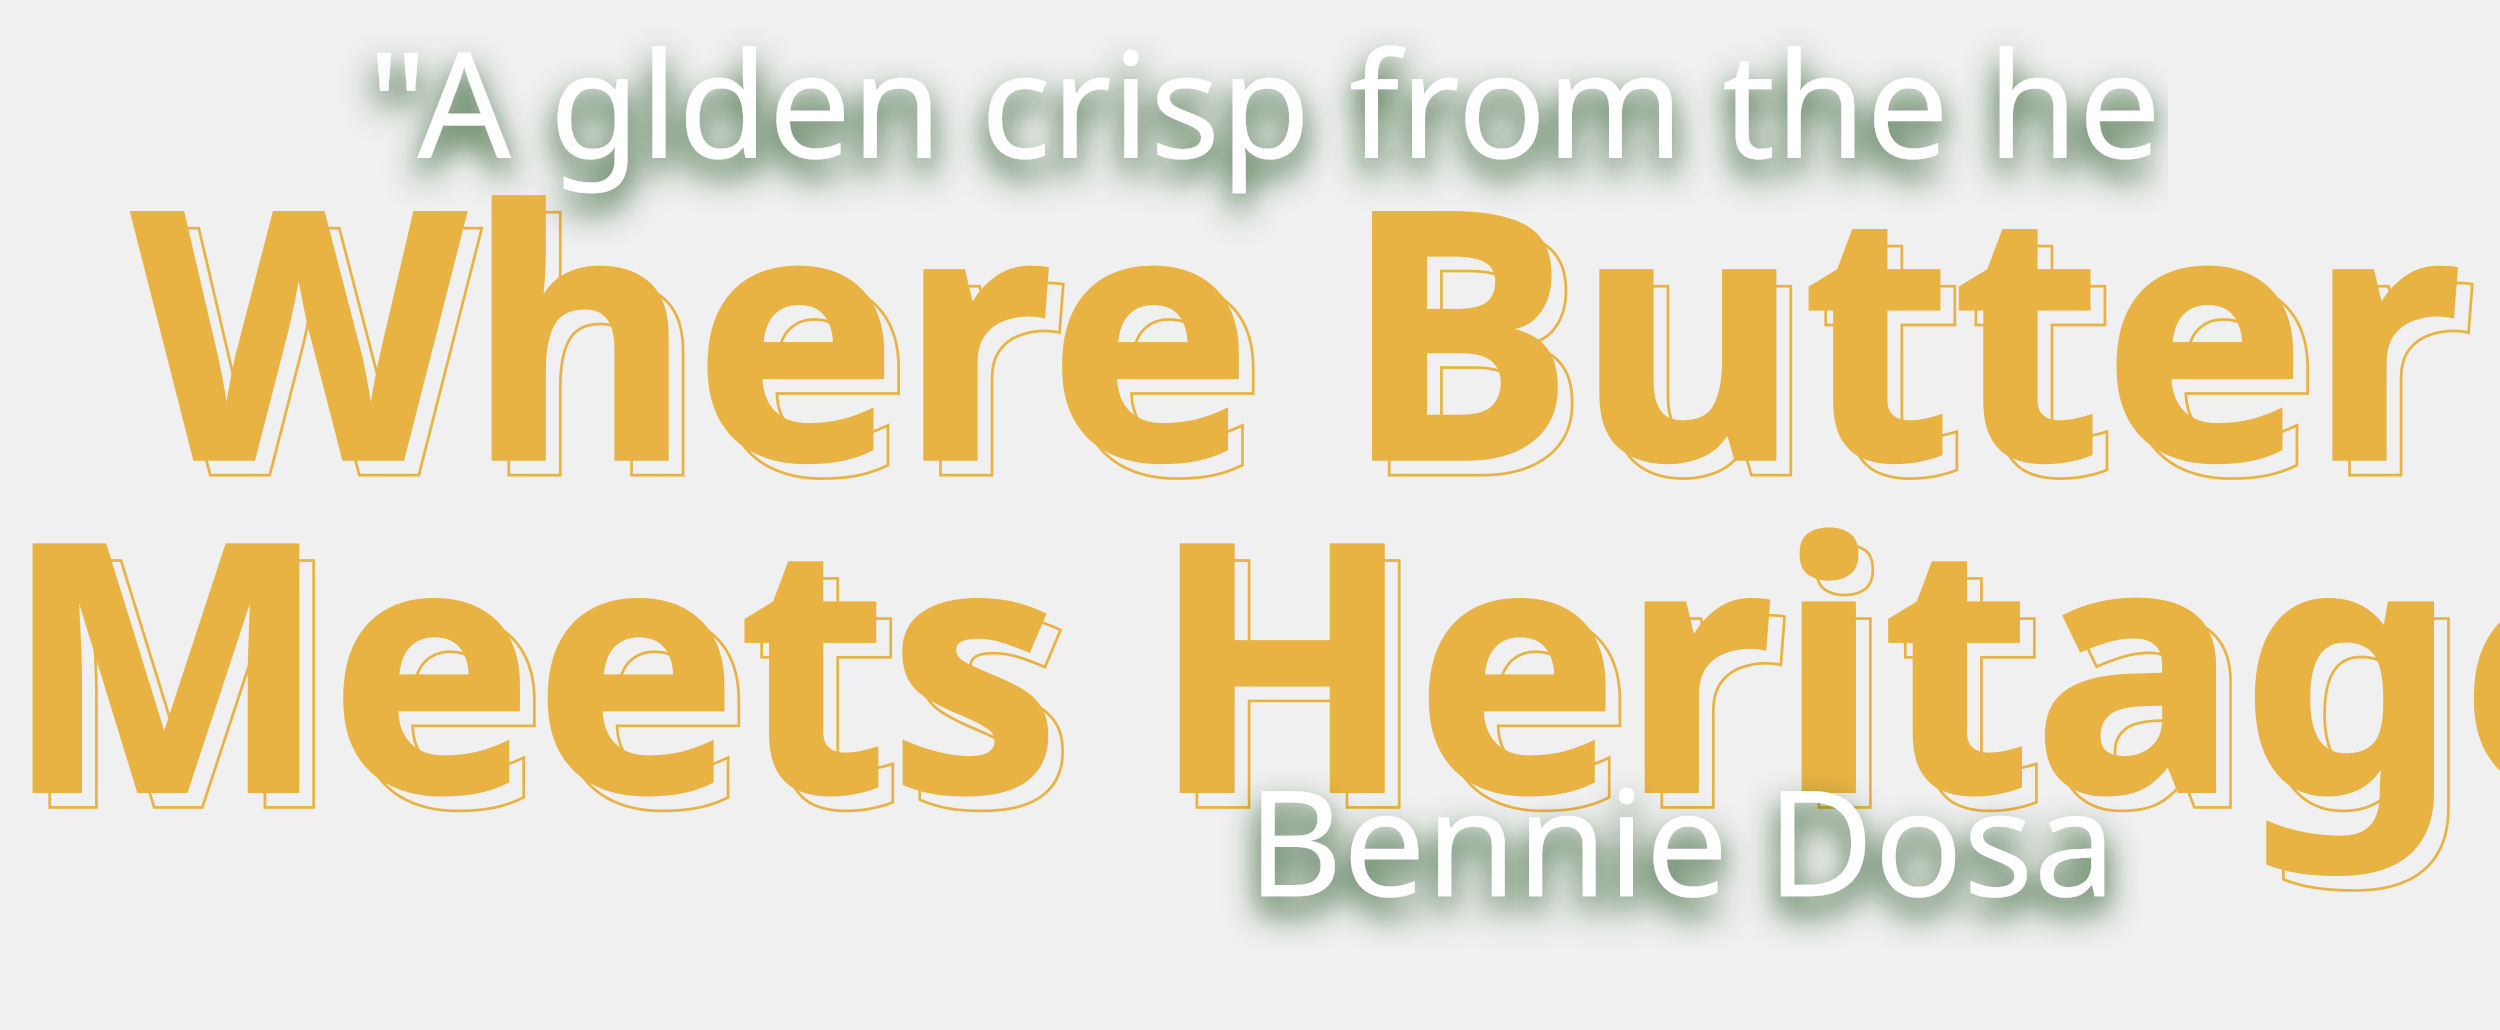
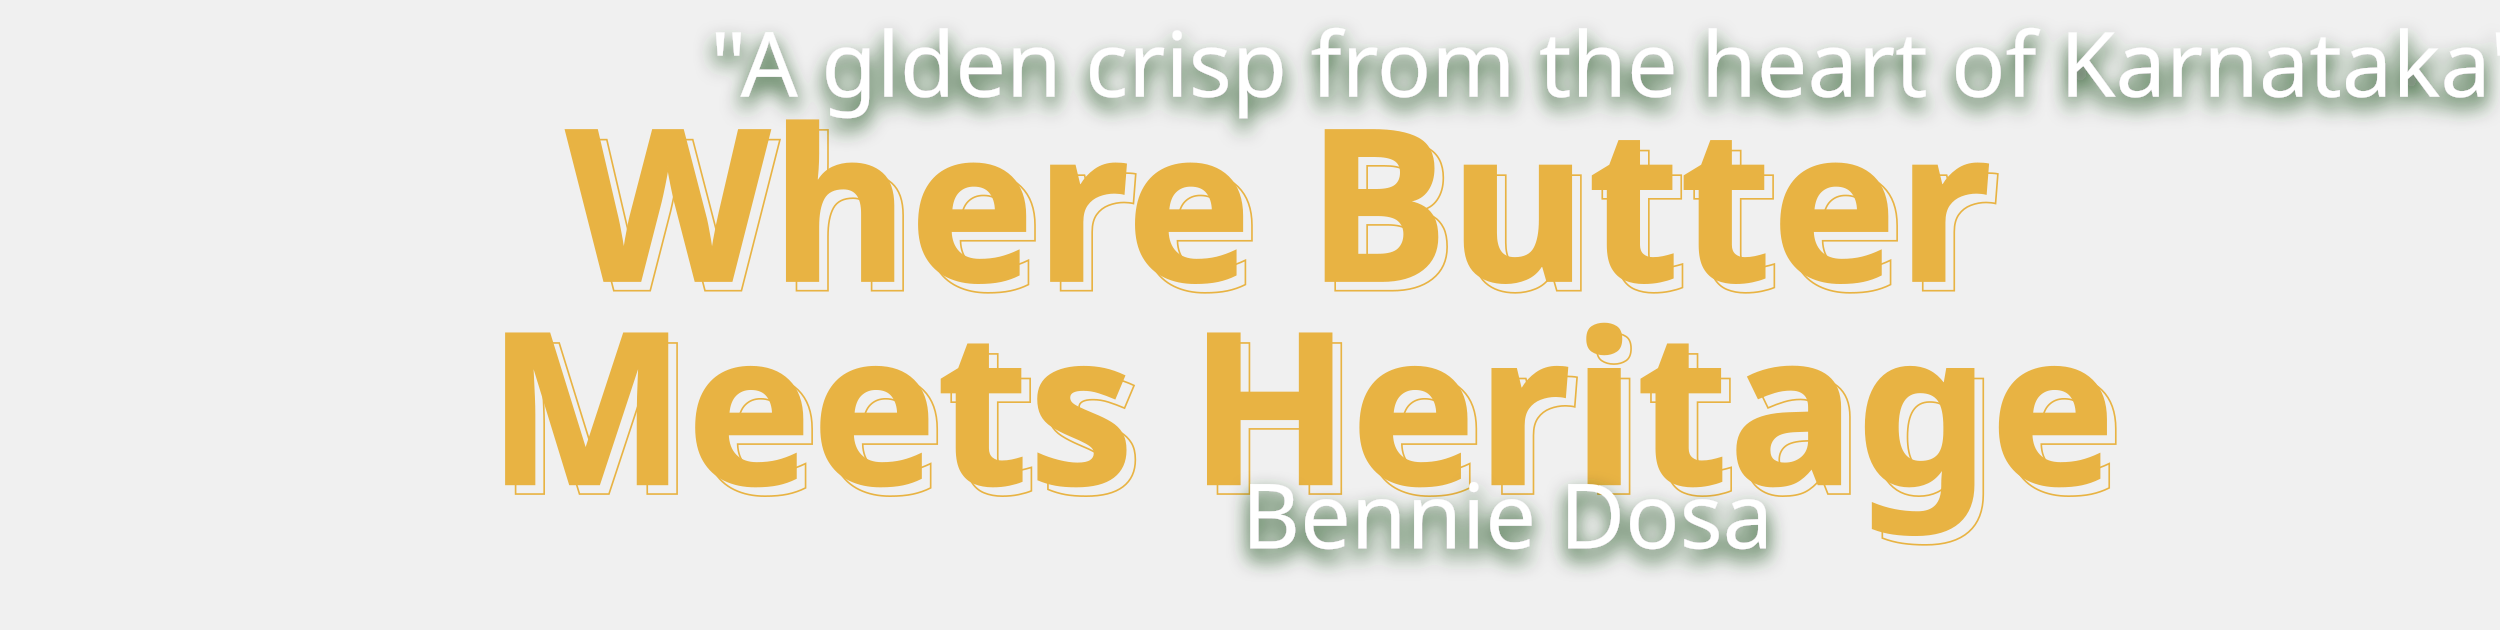
- <svg xmlns="http://www.w3.org/2000/svg" width="917.798" height="378" viewBox="0 0 917.798 378">
+ <svg xmlns="http://www.w3.org/2000/svg" width="1500" height="378" viewBox="0 0 917.798 378">
  <defs>
-     <filter id="_A_glden_crisp_from_the_heart_of_Karnataka_" x="116.796" y="0" width="679" height="100" filterUnits="userSpaceOnUse">
+     <filter id="_A_glden_crisp_from_the_heart_of_Karnataka_" x="116.796" y="0" width="1500" height="378 " filterUnits="userSpaceOnUse">
      <feOffset dy="6" input="SourceAlpha" />
      <feGaussianBlur stdDeviation="6" result="blur" />
      <feFlood flood-color="#0e3a0b" />
      <feComposite operator="in" in2="blur" />
      <feComposite in="SourceGraphic" />
    </filter>
    <filter id="Bennie_Dosa" x="439.796" y="256" width="426" height="122" filterUnits="userSpaceOnUse">
      <feOffset dy="6" input="SourceAlpha" />
      <feGaussianBlur stdDeviation="6" result="blur-2" />
      <feFlood flood-color="#0e3a0b" />
      <feComposite operator="in" in2="blur-2" />
      <feComposite in="SourceGraphic" />
    </filter>
  </defs>
  <g id="Group_1011" data-name="Group 1011" transform="translate(-502.204 -276)">
    <text id="Where_Butter_Meets_Heritage" data-name="Where Butter  Meets Heritage" transform="translate(964.002 450.435)" fill="none" stroke="#e8b343" stroke-width="1" font-size="127" font-family="LufthansaHead-Bold, Lufthansa Head" font-weight="700">
-       <tspan x="-407.734" y="0">Where Butter </tspan>
-       <tspan x="-454.978" y="122">Meets Heritage</tspan>
+       <tspan x="-407.734" y="0">
+ 				Where Butter
+ 			</tspan>
+       <tspan x="-454.978" y="122">
+ 				Meets Heritage
+ 			</tspan>
    </text>
    <g transform="matrix(1, 0, 0, 1, 502.2, 276)" filter="url(#_A_glden_crisp_from_the_heart_of_Karnataka_)">
      <text id="_A_glden_crisp_from_the_heart_of_Karnataka_2" data-name="&quot;A glden crisp from the heart of Karnataka&quot;" transform="translate(451.8 58)" fill="#fff" font-size="54" font-family="FreestyleScript-Regular, Freestyle Script">
-         <tspan x="-316.854" y="0">"A glden crisp from the heart of Karnataka"</tspan>
+         <tspan x="-316.854" y="0">
+ 					"A glden crisp from the heart of Karnataka"
+ 				</tspan>
      </text>
    </g>
    <text id="Where_Butter_Meets_Heritage-2" data-name="Where Butter  Meets Heritage" transform="translate(958.204 444.637)" fill="#e8b343" stroke="#e8b343" stroke-width="1" font-size="127" font-family="LufthansaHead-Bold, Lufthansa Head" font-weight="700">
-       <tspan x="-407.734" y="0">Where Butter </tspan>
-       <tspan x="-454.978" y="122">Meets Heritage</tspan>
+       <tspan x="-407.734" y="0">
+ 				Where Butter
+ 			</tspan>
+       <tspan x="-454.978" y="122">
+ 				Meets Heritage
+ 			</tspan>
    </text>
    <g transform="matrix(1, 0, 0, 1, 502.2, 276)" filter="url(#Bennie_Dosa)">
      <text id="Bennie_Dosa-2" data-name="Bennie Dosa" transform="translate(651.8 329)" fill="#fff" font-size="54" font-family="JustCalling-Regular, Just Calling">
-         <tspan x="-193.941" y="0">Bennie Dosa</tspan>
+         <tspan x="-197.941" y="0">
+ 					Bennie Dosa
+ 				</tspan>
      </text>
    </g>
  </g>
</svg>
